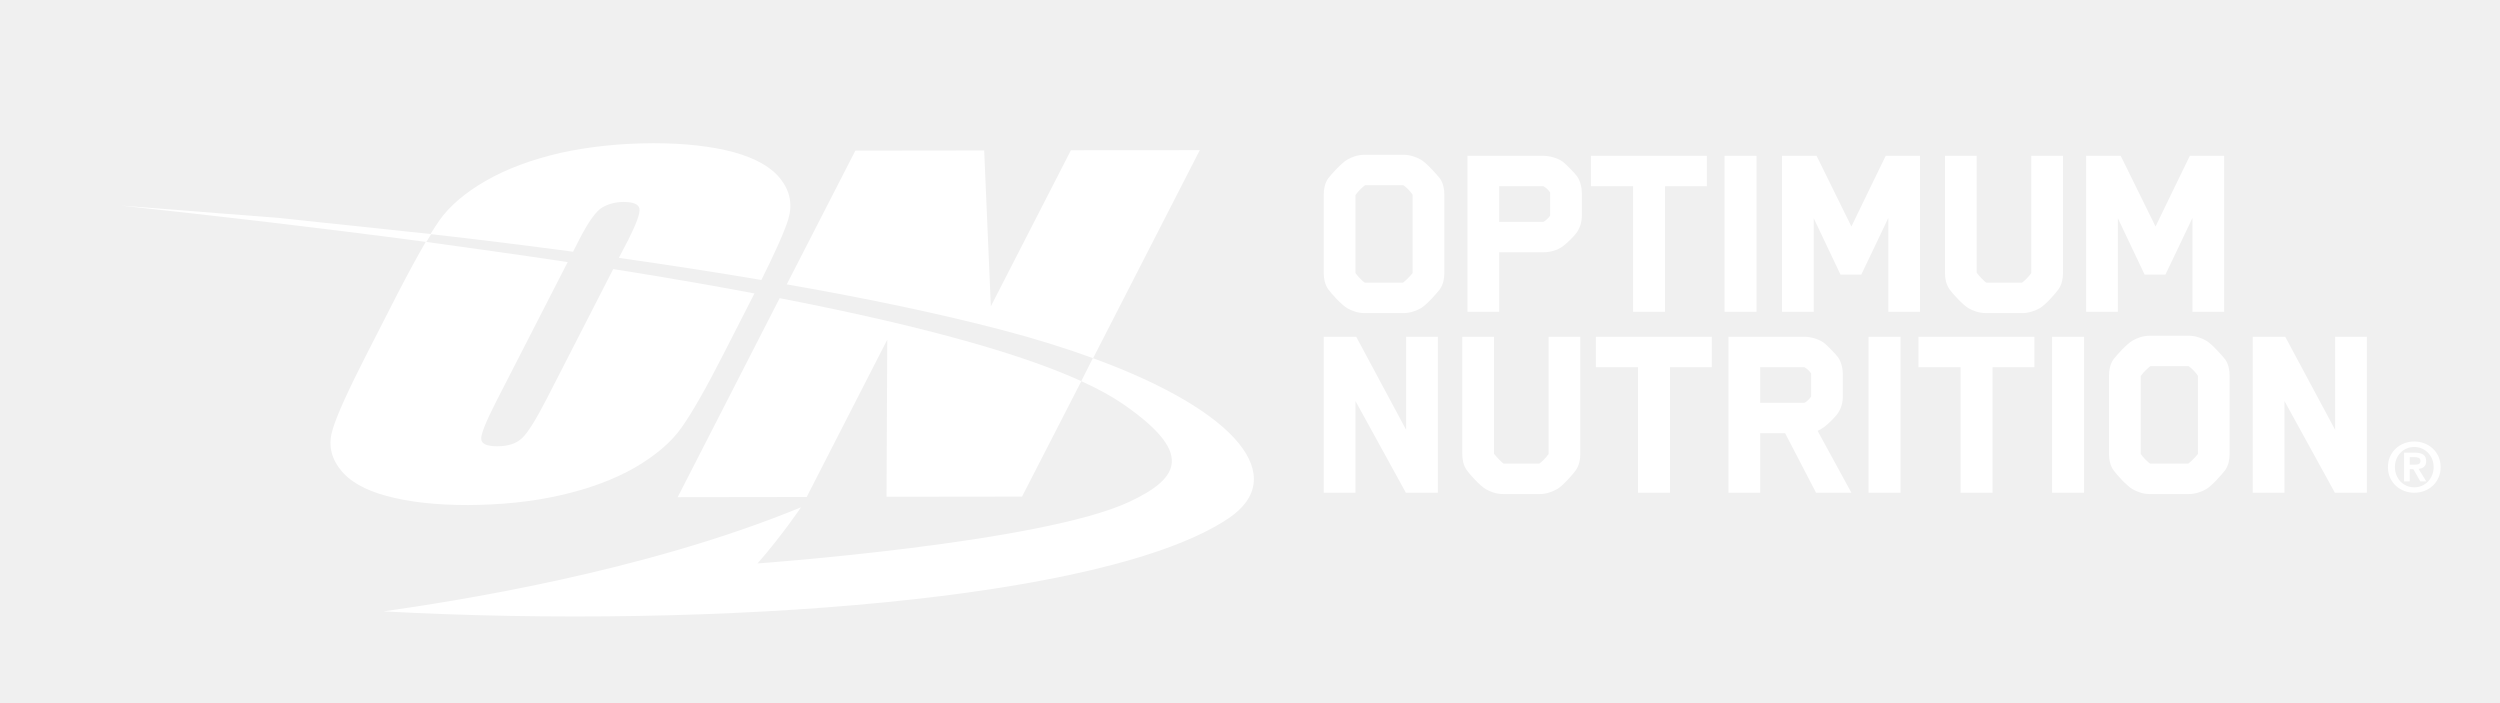
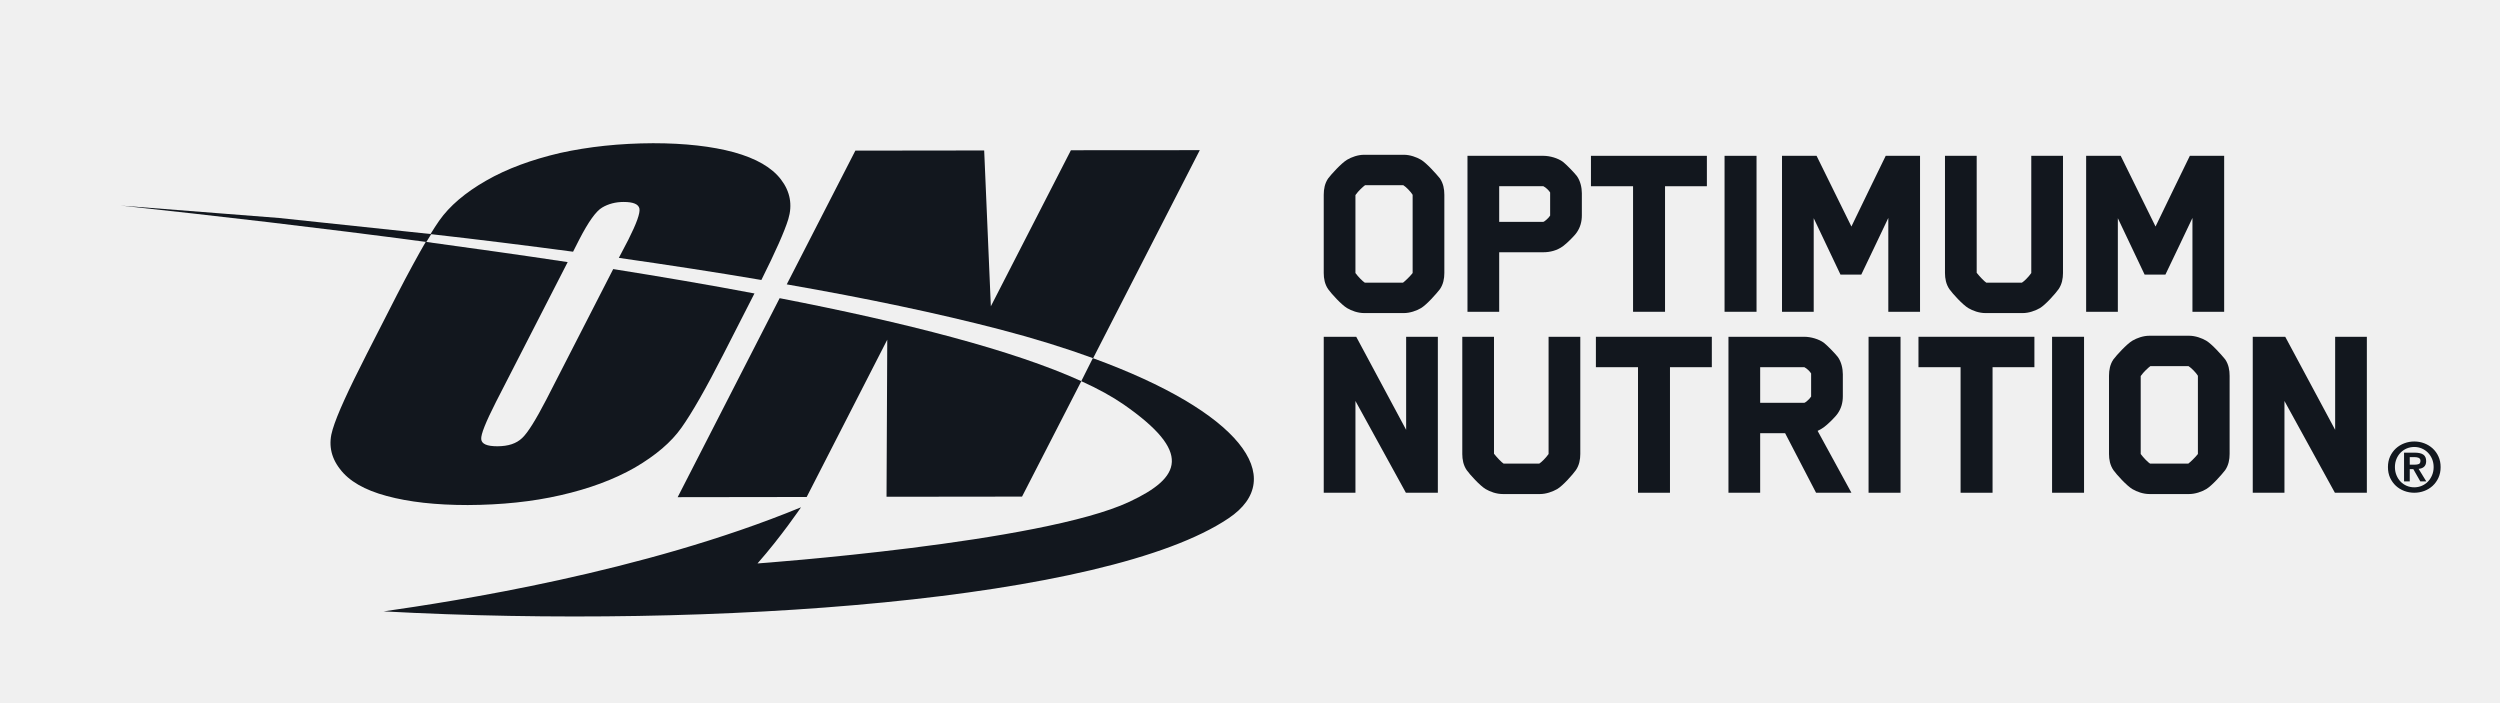
<svg xmlns="http://www.w3.org/2000/svg" xml:space="preserve" width="750.827" height="210.937" viewBox="0 0 750.827 210.937">
  <defs id="defs6">
    <clipPath clipPathUnits="userSpaceOnUse" id="clipPath18">
      <path d="M 0,158.203 H 563.12 V 0 H 0 Z" />
    </clipPath>
  </defs>
  <g transform="matrix(1.333333,0,0,-1.333333,0,210.9373)">
    <g>
      <g clip-path="url(#clipPath18)">
        <g transform="translate(129.083,101.506)">
-           <path d="m 0,0 1.379,2.715 c 2.081,4.045 3.81,6.452 5.185,7.24 1.377,0.819 3.016,1.252 4.832,1.252 2.197,0 3.355,-0.516 3.554,-1.504 C 15.138,8.697 14.292,6.36 12.468,2.736 L 10.31,-1.388 c 11.076,-1.59 21.847,-3.233 32.106,-4.981 3.176,6.36 5.208,10.915 6.062,13.695 0.971,3.233 0.437,6.211 -1.65,8.943 -2.062,2.71 -5.593,4.739 -10.593,6.132 -4.971,1.343 -11.027,2.037 -18.208,2.037 C 10.474,24.41 3.522,23.661 -2.91,22.245 -9.315,20.743 -14.881,18.715 -19.607,15.994 -24.293,13.315 -27.835,10.289 -30.141,7.006 -30.725,6.171 -31.419,5.095 -32.117,3.966 -21.201,2.736 -10.48,1.392 0,0" style="fill:#ffffff;fill-opacity:1;fill-rule:nonzero;stroke:none" />
+           <path d="m 0,0 1.379,2.715 c 2.081,4.045 3.81,6.452 5.185,7.24 1.377,0.819 3.016,1.252 4.832,1.252 2.197,0 3.355,-0.516 3.554,-1.504 C 15.138,8.697 14.292,6.36 12.468,2.736 L 10.31,-1.388 c 11.076,-1.59 21.847,-3.233 32.106,-4.981 3.176,6.36 5.208,10.915 6.062,13.695 0.971,3.233 0.437,6.211 -1.65,8.943 -2.062,2.71 -5.593,4.739 -10.593,6.132 -4.971,1.343 -11.027,2.037 -18.208,2.037 C 10.474,24.41 3.522,23.661 -2.91,22.245 -9.315,20.743 -14.881,18.715 -19.607,15.994 -24.293,13.315 -27.835,10.289 -30.141,7.006 -30.725,6.171 -31.419,5.095 -32.117,3.966 -21.201,2.736 -10.48,1.392 0,0" style="fill:#12171E;fill-opacity:1;fill-rule:nonzero;stroke:none" />
        </g>
        <g transform="translate(105.3628,44.4419)">
-           <path d="m 0,0 c 7.535,0.035 14.512,0.742 20.909,2.216 6.408,1.454 11.981,3.514 16.716,6.211 4.705,2.751 8.19,5.712 10.5,8.98 2.312,3.243 5.515,8.81 9.525,16.692 l 6.849,13.412 0.092,0.145 C 54.37,49.597 43.672,51.411 32.762,53.153 L 17.739,23.843 C 15.363,19.254 13.536,16.291 12.253,15.096 10.933,13.84 9.117,13.245 6.664,13.24 c -2.323,0 -3.549,0.512 -3.631,1.606 -0.101,1.058 1.019,3.843 3.338,8.411 l 16.134,31.466 c -10.583,1.603 -21.312,3.092 -31.973,4.559 -1.8,-3.105 -3.966,-7.067 -6.445,-11.872 l -6.853,-13.414 c -4.106,-8.049 -6.683,-13.655 -7.654,-16.923 -1.012,-3.211 -0.488,-6.211 1.6,-8.912 2.048,-2.756 5.581,-4.786 10.56,-6.119 C -13.243,0.681 -7.172,0 0,0" style="fill:#ffffff;fill-opacity:1;fill-rule:nonzero;stroke:none" />
+           <path d="m 0,0 c 7.535,0.035 14.512,0.742 20.909,2.216 6.408,1.454 11.981,3.514 16.716,6.211 4.705,2.751 8.19,5.712 10.5,8.98 2.312,3.243 5.515,8.81 9.525,16.692 l 6.849,13.412 0.092,0.145 C 54.37,49.597 43.672,51.411 32.762,53.153 L 17.739,23.843 C 15.363,19.254 13.536,16.291 12.253,15.096 10.933,13.84 9.117,13.245 6.664,13.24 c -2.323,0 -3.549,0.512 -3.631,1.606 -0.101,1.058 1.019,3.843 3.338,8.411 l 16.134,31.466 c -10.583,1.603 -21.312,3.092 -31.973,4.559 -1.8,-3.105 -3.966,-7.067 -6.445,-11.872 l -6.853,-13.414 c -4.106,-8.049 -6.683,-13.655 -7.654,-16.923 -1.012,-3.211 -0.488,-6.211 1.6,-8.912 2.048,-2.756 5.581,-4.786 10.56,-6.119 C -13.243,0.681 -7.172,0 0,0" style="fill:#12171E;fill-opacity:1;fill-rule:nonzero;stroke:none" />
        </g>
        <g transform="translate(199.8541,81.6881)">
-           <path d="m 0,0 -0.165,-35.38 30.523,0.036 13.356,26.002 C 28.471,-2.394 4.116,3.848 -24.241,9.351 l -22.97,-44.823 29.061,0.04 z" style="fill:#ffffff;fill-opacity:1;fill-rule:nonzero;stroke:none" />
+           <path d="m 0,0 -0.165,-35.38 30.523,0.036 13.356,26.002 C 28.471,-2.394 4.116,3.848 -24.241,9.351 l -22.97,-44.823 29.061,0.04 z" style="fill:#12171E;fill-opacity:1;fill-rule:nonzero;stroke:none" />
        </g>
        <g transform="translate(225.2952,83.9831)">
-           <path d="M 0,0 C 7.75,-2.02 14.738,-4.206 20.929,-6.463 L 44.956,40.398 15.925,40.378 -2.109,5.229 -3.61,40.328 -32.626,40.292 -48.083,10.166 C -30.245,7.056 -14.008,3.648 0,0" style="fill:#ffffff;fill-opacity:1;fill-rule:nonzero;stroke:none" />
+           <path d="M 0,0 C 7.75,-2.02 14.738,-4.206 20.929,-6.463 L 44.956,40.398 15.925,40.378 -2.109,5.229 -3.61,40.328 -32.626,40.292 -48.083,10.166 C -30.245,7.056 -14.008,3.648 0,0" style="fill:#12171E;fill-opacity:1;fill-rule:nonzero;stroke:none" />
        </g>
        <g transform="translate(246.1616,77.5332)">
-           <path d="m 0,0 -2.605,-5.187 c 3.769,-1.698 6.982,-3.479 9.572,-5.267 15.474,-10.769 12.964,-16.418 1.283,-21.895 -19.766,-9.287 -83.784,-13.895 -83.784,-13.895 5.341,6.053 9.8,12.648 9.8,12.648 -35.702,-14.71 -78.409,-21.204 -94.021,-23.446 C -85.347,-61.076 3.069,-54.6 30.577,-36.069 44.217,-26.911 33.099,-12.063 0,0" style="fill:#ffffff;fill-opacity:1;fill-rule:nonzero;stroke:none" />
+           <path d="m 0,0 -2.605,-5.187 c 3.769,-1.698 6.982,-3.479 9.572,-5.267 15.474,-10.769 12.964,-16.418 1.283,-21.895 -19.766,-9.287 -83.784,-13.895 -83.784,-13.895 5.341,6.053 9.8,12.648 9.8,12.648 -35.702,-14.71 -78.409,-21.204 -94.021,-23.446 C -85.347,-61.076 3.069,-54.6 30.577,-36.069 44.217,-26.911 33.099,-12.063 0,0" style="fill:#12171E;fill-opacity:1;fill-rule:nonzero;stroke:none" />
        </g>
        <g transform="translate(62.8446,109.1045)">
-           <path d="M 0,0 -35.662,2.791 C -14.645,0.54 9.124,-2.196 33.19,-5.402 l 1.1,1.77 z" style="fill:#ffffff;fill-opacity:1;fill-rule:nonzero;stroke:none" />
+           <path d="M 0,0 -35.662,2.791 C -14.645,0.54 9.124,-2.196 33.19,-5.402 l 1.1,1.77 z" style="fill:#12171E;fill-opacity:1;fill-rule:nonzero;stroke:none" />
        </g>
        <g transform="translate(318.1931,114.3234)">
-           <path d="m 0,0 c -0.41,0.702 -1.523,1.815 -2.108,2.166 h -8.607 c -0.468,-0.351 -1.464,-1.229 -2.167,-2.225 v -17.565 c 0.644,-0.878 1.64,-1.873 2.109,-2.166 h 8.606 c 0.468,0.351 1.523,1.347 2.167,2.166 z m 6.148,-21.254 c -0.762,-0.995 -2.986,-3.513 -4.274,-4.274 -0.996,-0.586 -2.459,-1.113 -3.865,-1.113 h -8.9 c -1.464,0 -2.868,0.527 -3.864,1.113 -1.288,0.761 -3.572,3.279 -4.274,4.274 -0.762,1.112 -0.995,2.401 -0.995,3.63 V 0 c 0,1.288 0.233,2.576 0.995,3.689 0.702,0.936 2.986,3.454 4.274,4.215 0.996,0.585 2.4,1.113 3.864,1.113 h 8.9 c 1.406,0 2.869,-0.528 3.865,-1.113 C 3.162,7.143 5.386,4.625 6.148,3.689 6.909,2.576 7.143,1.288 7.143,0 v -17.624 c 0,-1.229 -0.234,-2.518 -0.995,-3.63" style="fill:#ffffff;fill-opacity:1;fill-rule:nonzero;stroke:none" />
+           <path d="m 0,0 c -0.41,0.702 -1.523,1.815 -2.108,2.166 h -8.607 c -0.468,-0.351 -1.464,-1.229 -2.167,-2.225 v -17.565 c 0.644,-0.878 1.64,-1.873 2.109,-2.166 h 8.606 c 0.468,0.351 1.523,1.347 2.167,2.166 z m 6.148,-21.254 c -0.762,-0.995 -2.986,-3.513 -4.274,-4.274 -0.996,-0.586 -2.459,-1.113 -3.865,-1.113 h -8.9 c -1.464,0 -2.868,0.527 -3.864,1.113 -1.288,0.761 -3.572,3.279 -4.274,4.274 -0.762,1.112 -0.995,2.401 -0.995,3.63 V 0 c 0,1.288 0.233,2.576 0.995,3.689 0.702,0.936 2.986,3.454 4.274,4.215 0.996,0.585 2.4,1.113 3.864,1.113 h 8.9 c 1.406,0 2.869,-0.528 3.865,-1.113 C 3.162,7.143 5.386,4.625 6.148,3.689 6.909,2.576 7.143,1.288 7.143,0 v -17.624 c 0,-1.229 -0.234,-2.518 -0.995,-3.63" style="fill:#12171E;fill-opacity:1;fill-rule:nonzero;stroke:none" />
        </g>
        <g transform="translate(349.1658,114.8502)">
-           <path d="m 0,0 c -0.293,0.468 -0.937,1.112 -1.523,1.405 h -9.953 v -8.021 h 9.953 c 0.176,0 1.171,0.82 1.523,1.405 z M 6.03,-8.958 C 5.504,-9.778 3.689,-11.534 2.869,-12.12 1.58,-13.057 0,-13.467 -1.523,-13.467 h -9.953 v -13.408 h -7.143 v 35.13 h 17.096 c 1.464,0 3.279,-0.526 4.392,-1.346 C 3.689,6.265 5.445,4.45 6.03,3.689 6.792,2.635 7.143,1.112 7.143,-0.175 v -4.978 c 0,-1.405 -0.351,-2.693 -1.113,-3.805" style="fill:#ffffff;fill-opacity:1;fill-rule:nonzero;stroke:none" />
+           <path d="m 0,0 c -0.293,0.468 -0.937,1.112 -1.523,1.405 h -9.953 v -8.021 h 9.953 c 0.176,0 1.171,0.82 1.523,1.405 z M 6.03,-8.958 C 5.504,-9.778 3.689,-11.534 2.869,-12.12 1.58,-13.057 0,-13.467 -1.523,-13.467 h -9.953 v -13.408 h -7.143 v 35.13 h 17.096 c 1.464,0 3.279,-0.526 4.392,-1.346 C 3.689,6.265 5.445,4.45 6.03,3.689 6.792,2.635 7.143,1.112 7.143,-0.175 v -4.978 c 0,-1.405 -0.351,-2.693 -1.113,-3.805" style="fill:#12171E;fill-opacity:1;fill-rule:nonzero;stroke:none" />
        </g>
        <g transform="translate(375.0455,116.2552)">
-           <path d="M 0,0 V -28.28 H -7.202 V 0 h -9.485 V 6.85 H 9.426 l 0,-6.85 z" style="fill:#ffffff;fill-opacity:1;fill-rule:nonzero;stroke:none" />
+           <path d="M 0,0 V -28.28 H -7.202 V 0 h -9.485 V 6.85 H 9.426 l 0,-6.85 z" style="fill:#12171E;fill-opacity:1;fill-rule:nonzero;stroke:none" />
        </g>
-         <path d="m 388.453,123.106 h 7.202 v -35.13 h -7.202 z" style="fill:#ffffff;fill-opacity:1;fill-rule:nonzero;stroke:none" />
+         <path d="m 388.453,123.106 h 7.202 v -35.13 h -7.202 z" style="fill:#12171E;fill-opacity:1;fill-rule:nonzero;stroke:none" />
        <g transform="translate(425.3387,87.9756)">
-           <path d="M 0,0 V 21.137 C -1.991,16.862 -4.098,12.588 -6.089,8.373 h -4.684 l -6.031,12.705 V 0 h -7.142 v 35.13 h 7.786 l 7.847,-15.925 c 2.575,5.269 5.151,10.714 7.728,15.925 H 7.144 L 7.144,0 Z" style="fill:#ffffff;fill-opacity:1;fill-rule:nonzero;stroke:none" />
+           <path d="M 0,0 V 21.137 C -1.991,16.862 -4.098,12.588 -6.089,8.373 h -4.684 l -6.031,12.705 V 0 h -7.142 v 35.13 h 7.786 l 7.847,-15.925 c 2.575,5.269 5.151,10.714 7.728,15.925 H 7.144 L 7.144,0 Z" style="fill:#12171E;fill-opacity:1;fill-rule:nonzero;stroke:none" />
        </g>
        <g transform="translate(463.6905,93.0696)">
-           <path d="M 0,0 C -0.703,-0.995 -2.928,-3.513 -4.216,-4.274 -5.27,-4.86 -6.675,-5.387 -8.081,-5.387 h -8.372 c -1.464,0 -2.869,0.527 -3.864,1.113 -1.289,0.761 -3.572,3.279 -4.274,4.274 -0.762,1.112 -0.995,2.4 -0.995,3.63 v 26.406 h 7.142 V 3.689 c 0.703,-0.879 1.698,-1.933 2.167,-2.225 h 8.021 c 0.468,0.292 1.463,1.229 2.107,2.166 V 30.036 H 0.995 V 3.63 C 0.995,2.4 0.76,1.112 0,0" style="fill:#ffffff;fill-opacity:1;fill-rule:nonzero;stroke:none" />
+           <path d="M 0,0 C -0.703,-0.995 -2.928,-3.513 -4.216,-4.274 -5.27,-4.86 -6.675,-5.387 -8.081,-5.387 h -8.372 c -1.464,0 -2.869,0.527 -3.864,1.113 -1.289,0.761 -3.572,3.279 -4.274,4.274 -0.762,1.112 -0.995,2.4 -0.995,3.63 v 26.406 h 7.142 V 3.689 c 0.703,-0.879 1.698,-1.933 2.167,-2.225 h 8.021 c 0.468,0.292 1.463,1.229 2.107,2.166 V 30.036 H 0.995 V 3.63 C 0.995,2.4 0.76,1.112 0,0" style="fill:#12171E;fill-opacity:1;fill-rule:nonzero;stroke:none" />
        </g>
        <g transform="translate(493.8441,87.9756)">
-           <path d="M 0,0 V 21.137 C -1.991,16.862 -4.098,12.588 -6.089,8.373 h -4.684 l -6.031,12.705 V 0 h -7.142 v 35.13 h 7.786 l 7.847,-15.925 c 2.575,5.269 5.151,10.714 7.728,15.925 H 7.144 L 7.144,0 Z" style="fill:#ffffff;fill-opacity:1;fill-rule:nonzero;stroke:none" />
+           <path d="M 0,0 V 21.137 C -1.991,16.862 -4.098,12.588 -6.089,8.373 h -4.684 l -6.031,12.705 V 0 h -7.142 v 35.13 h 7.786 l 7.847,-15.925 c 2.575,5.269 5.151,10.714 7.728,15.925 H 7.144 L 7.144,0 Z" style="fill:#12171E;fill-opacity:1;fill-rule:nonzero;stroke:none" />
        </g>
        <g transform="translate(316.6718,47.2134)">
-           <path d="M 0,0 -11.359,20.668 V 0 h -7.143 v 35.13 h 7.319 L 0.059,14.169 V 35.13 H 7.201 L 7.201,0 Z" style="fill:#ffffff;fill-opacity:1;fill-rule:nonzero;stroke:none" />
+           <path d="M 0,0 -11.359,20.668 V 0 h -7.143 v 35.13 h 7.319 L 0.059,14.169 V 35.13 H 7.201 L 7.201,0 Z" style="fill:#12171E;fill-opacity:1;fill-rule:nonzero;stroke:none" />
        </g>
        <g transform="translate(354.964,52.3074)">
-           <path d="M 0,0 C -0.703,-0.996 -2.928,-3.514 -4.216,-4.274 -5.27,-4.859 -6.675,-5.387 -8.081,-5.387 h -8.372 c -1.464,0 -2.869,0.528 -3.864,1.113 -1.289,0.76 -3.572,3.278 -4.274,4.274 -0.762,1.112 -0.995,2.4 -0.995,3.63 v 26.406 h 7.142 V 3.689 c 0.703,-0.879 1.698,-1.933 2.167,-2.225 h 8.021 c 0.468,0.292 1.463,1.23 2.107,2.166 V 30.036 H 0.995 V 3.63 C 0.995,2.4 0.76,1.112 0,0" style="fill:#ffffff;fill-opacity:1;fill-rule:nonzero;stroke:none" />
+           <path d="M 0,0 C -0.703,-0.996 -2.928,-3.514 -4.216,-4.274 -5.27,-4.859 -6.675,-5.387 -8.081,-5.387 h -8.372 c -1.464,0 -2.869,0.528 -3.864,1.113 -1.289,0.76 -3.572,3.278 -4.274,4.274 -0.762,1.112 -0.995,2.4 -0.995,3.63 v 26.406 h 7.142 V 3.689 c 0.703,-0.879 1.698,-1.933 2.167,-2.225 h 8.021 c 0.468,0.292 1.463,1.23 2.107,2.166 V 30.036 H 0.995 V 3.63 C 0.995,2.4 0.76,1.112 0,0" style="fill:#12171E;fill-opacity:1;fill-rule:nonzero;stroke:none" />
        </g>
        <g transform="translate(376.1591,75.493)">
-           <path d="M 0,0 V -28.28 H -7.202 V 0 h -9.486 V 6.851 H 9.426 L 9.426,0 Z" style="fill:#ffffff;fill-opacity:1;fill-rule:nonzero;stroke:none" />
+           <path d="M 0,0 V -28.28 H -7.202 V 0 h -9.486 V 6.851 H 9.426 L 9.426,0 Z" style="fill:#12171E;fill-opacity:1;fill-rule:nonzero;stroke:none" />
        </g>
        <g transform="translate(407.9518,74.088)">
-           <path d="m 0,0 c -0.293,0.468 -0.937,1.112 -1.523,1.405 h -9.953 v -8.021 h 9.953 c 0.176,0 1.171,0.819 1.523,1.405 z M 6.03,-8.959 C 5.504,-9.778 3.689,-11.535 2.869,-12.12 2.4,-12.471 1.932,-12.706 1.463,-12.939 c 2.87,-5.27 7.612,-13.936 7.612,-13.936 H 1.112 l -6.967,13.409 h -5.621 v -13.409 h -7.143 V 8.256 h 17.096 c 1.464,0 3.279,-0.527 4.392,-1.347 C 3.689,6.265 5.445,4.45 6.03,3.689 6.792,2.635 7.143,1.112 7.143,-0.176 v -4.977 c 0,-1.405 -0.351,-2.692 -1.113,-3.806" style="fill:#ffffff;fill-opacity:1;fill-rule:nonzero;stroke:none" />
+           <path d="m 0,0 c -0.293,0.468 -0.937,1.112 -1.523,1.405 h -9.953 v -8.021 h 9.953 c 0.176,0 1.171,0.819 1.523,1.405 z M 6.03,-8.959 C 5.504,-9.778 3.689,-11.535 2.869,-12.12 2.4,-12.471 1.932,-12.706 1.463,-12.939 c 2.87,-5.27 7.612,-13.936 7.612,-13.936 H 1.112 l -6.967,13.409 h -5.621 v -13.409 h -7.143 V 8.256 h 17.096 c 1.464,0 3.279,-0.527 4.392,-1.347 C 3.689,6.265 5.445,4.45 6.03,3.689 6.792,2.635 7.143,1.112 7.143,-0.176 v -4.977 c 0,-1.405 -0.351,-2.692 -1.113,-3.806" style="fill:#12171E;fill-opacity:1;fill-rule:nonzero;stroke:none" />
        </g>
-         <path d="m 420.89,82.344 h 7.202 v -35.13 h -7.202 z" style="fill:#ffffff;fill-opacity:1;fill-rule:nonzero;stroke:none" />
+         <path d="m 420.89,82.344 h 7.202 v -35.13 h -7.202 z" style="fill:#12171E;fill-opacity:1;fill-rule:nonzero;stroke:none" />
        <g transform="translate(448.8194,75.493)">
-           <path d="M 0,0 V -28.28 H -7.202 V 0 h -9.485 V 6.851 H 9.426 L 9.426,0 Z" style="fill:#ffffff;fill-opacity:1;fill-rule:nonzero;stroke:none" />
+           <path d="M 0,0 V -28.28 H -7.202 V 0 h -9.485 V 6.851 H 9.426 L 9.426,0 Z" style="fill:#12171E;fill-opacity:1;fill-rule:nonzero;stroke:none" />
        </g>
-         <path d="m 462.226,82.344 h 7.202 v -35.13 h -7.202 z" style="fill:#ffffff;fill-opacity:1;fill-rule:nonzero;stroke:none" />
+         <path d="m 462.226,82.344 h 7.202 v -35.13 h -7.202 z" style="fill:#12171E;fill-opacity:1;fill-rule:nonzero;stroke:none" />
        <g transform="translate(495.0732,73.5612)">
-           <path d="m 0,0 c -0.41,0.702 -1.523,1.815 -2.108,2.166 h -8.607 c -0.468,-0.351 -1.464,-1.229 -2.167,-2.225 v -17.565 c 0.644,-0.878 1.64,-1.873 2.109,-2.166 h 8.606 c 0.468,0.351 1.523,1.346 2.167,2.166 z m 6.148,-21.254 c -0.762,-0.996 -2.986,-3.513 -4.274,-4.274 -0.996,-0.585 -2.459,-1.113 -3.865,-1.113 h -8.9 c -1.464,0 -2.868,0.528 -3.864,1.113 -1.288,0.761 -3.572,3.278 -4.274,4.274 -0.762,1.112 -0.995,2.401 -0.995,3.63 V 0 c 0,1.288 0.233,2.576 0.995,3.689 0.702,0.936 2.986,3.454 4.274,4.215 0.996,0.585 2.4,1.113 3.864,1.113 h 8.9 c 1.406,0 2.869,-0.528 3.865,-1.113 C 3.162,7.143 5.386,4.625 6.148,3.689 6.909,2.576 7.143,1.288 7.143,0 v -17.624 c 0,-1.229 -0.234,-2.518 -0.995,-3.63" style="fill:#ffffff;fill-opacity:1;fill-rule:nonzero;stroke:none" />
+           <path d="m 0,0 c -0.41,0.702 -1.523,1.815 -2.108,2.166 h -8.607 c -0.468,-0.351 -1.464,-1.229 -2.167,-2.225 v -17.565 c 0.644,-0.878 1.64,-1.873 2.109,-2.166 h 8.606 c 0.468,0.351 1.523,1.346 2.167,2.166 z m 6.148,-21.254 c -0.762,-0.996 -2.986,-3.513 -4.274,-4.274 -0.996,-0.585 -2.459,-1.113 -3.865,-1.113 h -8.9 c -1.464,0 -2.868,0.528 -3.864,1.113 -1.288,0.761 -3.572,3.278 -4.274,4.274 -0.762,1.112 -0.995,2.401 -0.995,3.63 V 0 c 0,1.288 0.233,2.576 0.995,3.689 0.702,0.936 2.986,3.454 4.274,4.215 0.996,0.585 2.4,1.113 3.864,1.113 h 8.9 c 1.406,0 2.869,-0.528 3.865,-1.113 C 3.162,7.143 5.386,4.625 6.148,3.689 6.909,2.576 7.143,1.288 7.143,0 v -17.624 c 0,-1.229 -0.234,-2.518 -0.995,-3.63" style="fill:#12171E;fill-opacity:1;fill-rule:nonzero;stroke:none" />
        </g>
        <g transform="translate(525.9286,47.2134)">
-           <path d="M 0,0 -11.359,20.668 V 0 h -7.142 v 35.13 h 7.318 L 0.059,14.169 V 35.13 H 7.201 V 0 Z" style="fill:#ffffff;fill-opacity:1;fill-rule:nonzero;stroke:none" />
+           <path d="M 0,0 -11.359,20.668 V 0 h -7.142 v 35.13 h 7.318 L 0.059,14.169 V 35.13 H 7.201 V 0 Z" style="fill:#12171E;fill-opacity:1;fill-rule:nonzero;stroke:none" />
        </g>
        <g transform="translate(543.9341,53.5374)">
-           <path d="M 0,0 C 0.375,0 0.676,0.051 0.912,0.151 1.151,0.254 1.269,0.502 1.269,0.896 1.269,1.069 1.224,1.209 1.151,1.312 1.062,1.414 0.959,1.495 0.827,1.555 0.702,1.609 0.555,1.646 0.397,1.668 0.235,1.69 0.085,1.698 -0.059,1.698 H -1.143 V 0 Z M 0.019,2.704 C 0.831,2.704 1.456,2.562 1.897,2.273 2.331,1.981 2.555,1.484 2.555,0.785 2.555,0.486 2.503,0.232 2.422,0.022 2.331,-0.189 2.209,-0.362 2.059,-0.494 1.9,-0.629 1.721,-0.734 1.514,-0.804 1.309,-0.877 1.088,-0.923 0.853,-0.945 L 2.584,-3.77 H 1.239 l -1.578,2.763 H -1.143 V -3.77 h -1.284 v 6.474 z m -4.158,-5.068 c 0.228,-0.556 0.533,-1.039 0.926,-1.45 0.39,-0.407 0.853,-0.72 1.382,-0.95 0.533,-0.224 1.099,-0.337 1.709,-0.337 0.6,0 1.162,0.113 1.691,0.337 0.533,0.23 0.99,0.543 1.384,0.95 0.392,0.411 0.706,0.894 0.936,1.45 0.232,0.556 0.35,1.166 0.35,1.821 0,0.656 -0.118,1.266 -0.35,1.82 C 3.659,1.825 3.345,2.3 2.953,2.704 2.559,3.104 2.102,3.42 1.569,3.649 1.04,3.87 0.478,3.987 -0.122,3.987 -0.732,3.987 -1.298,3.87 -1.831,3.649 -2.36,3.42 -2.823,3.104 -3.213,2.704 -3.606,2.3 -3.911,1.825 -4.139,1.277 -4.367,0.723 -4.482,0.113 -4.482,-0.543 c 0,-0.655 0.115,-1.265 0.343,-1.821 m -1.435,4.205 c 0.328,0.71 0.762,1.311 1.309,1.814 0.544,0.502 1.181,0.888 1.894,1.16 0.716,0.27 1.467,0.408 2.249,0.408 0.783,0 1.533,-0.138 2.247,-0.408 C 2.846,4.543 3.471,4.157 4.022,3.655 4.565,3.152 5.004,2.551 5.324,1.841 5.65,1.125 5.812,0.335 5.812,-0.543 5.812,-1.431 5.65,-2.227 5.324,-2.942 5.004,-3.649 4.565,-4.254 4.022,-4.764 3.471,-5.268 2.846,-5.652 2.125,-5.922 1.411,-6.186 0.661,-6.324 -0.122,-6.324 c -0.782,0 -1.533,0.138 -2.249,0.402 -0.713,0.27 -1.35,0.654 -1.894,1.158 -0.547,0.51 -0.981,1.115 -1.309,1.822 -0.322,0.715 -0.481,1.511 -0.481,2.399 0,0.878 0.159,1.668 0.481,2.384" style="fill:#ffffff;fill-opacity:1;fill-rule:nonzero;stroke:none" />
+           <path d="M 0,0 C 0.375,0 0.676,0.051 0.912,0.151 1.151,0.254 1.269,0.502 1.269,0.896 1.269,1.069 1.224,1.209 1.151,1.312 1.062,1.414 0.959,1.495 0.827,1.555 0.702,1.609 0.555,1.646 0.397,1.668 0.235,1.69 0.085,1.698 -0.059,1.698 H -1.143 V 0 Z M 0.019,2.704 C 0.831,2.704 1.456,2.562 1.897,2.273 2.331,1.981 2.555,1.484 2.555,0.785 2.555,0.486 2.503,0.232 2.422,0.022 2.331,-0.189 2.209,-0.362 2.059,-0.494 1.9,-0.629 1.721,-0.734 1.514,-0.804 1.309,-0.877 1.088,-0.923 0.853,-0.945 L 2.584,-3.77 H 1.239 l -1.578,2.763 H -1.143 V -3.77 h -1.284 v 6.474 z m -4.158,-5.068 c 0.228,-0.556 0.533,-1.039 0.926,-1.45 0.39,-0.407 0.853,-0.72 1.382,-0.95 0.533,-0.224 1.099,-0.337 1.709,-0.337 0.6,0 1.162,0.113 1.691,0.337 0.533,0.23 0.99,0.543 1.384,0.95 0.392,0.411 0.706,0.894 0.936,1.45 0.232,0.556 0.35,1.166 0.35,1.821 0,0.656 -0.118,1.266 -0.35,1.82 C 3.659,1.825 3.345,2.3 2.953,2.704 2.559,3.104 2.102,3.42 1.569,3.649 1.04,3.87 0.478,3.987 -0.122,3.987 -0.732,3.987 -1.298,3.87 -1.831,3.649 -2.36,3.42 -2.823,3.104 -3.213,2.704 -3.606,2.3 -3.911,1.825 -4.139,1.277 -4.367,0.723 -4.482,0.113 -4.482,-0.543 c 0,-0.655 0.115,-1.265 0.343,-1.821 m -1.435,4.205 c 0.328,0.71 0.762,1.311 1.309,1.814 0.544,0.502 1.181,0.888 1.894,1.16 0.716,0.27 1.467,0.408 2.249,0.408 0.783,0 1.533,-0.138 2.247,-0.408 C 2.846,4.543 3.471,4.157 4.022,3.655 4.565,3.152 5.004,2.551 5.324,1.841 5.65,1.125 5.812,0.335 5.812,-0.543 5.812,-1.431 5.65,-2.227 5.324,-2.942 5.004,-3.649 4.565,-4.254 4.022,-4.764 3.471,-5.268 2.846,-5.652 2.125,-5.922 1.411,-6.186 0.661,-6.324 -0.122,-6.324 c -0.782,0 -1.533,0.138 -2.249,0.402 -0.713,0.27 -1.35,0.654 -1.894,1.158 -0.547,0.51 -0.981,1.115 -1.309,1.822 -0.322,0.715 -0.481,1.511 -0.481,2.399 0,0.878 0.159,1.668 0.481,2.384" style="fill:#12171E;fill-opacity:1;fill-rule:nonzero;stroke:none" />
        </g>
      </g>
    </g>
  </g>
</svg>
